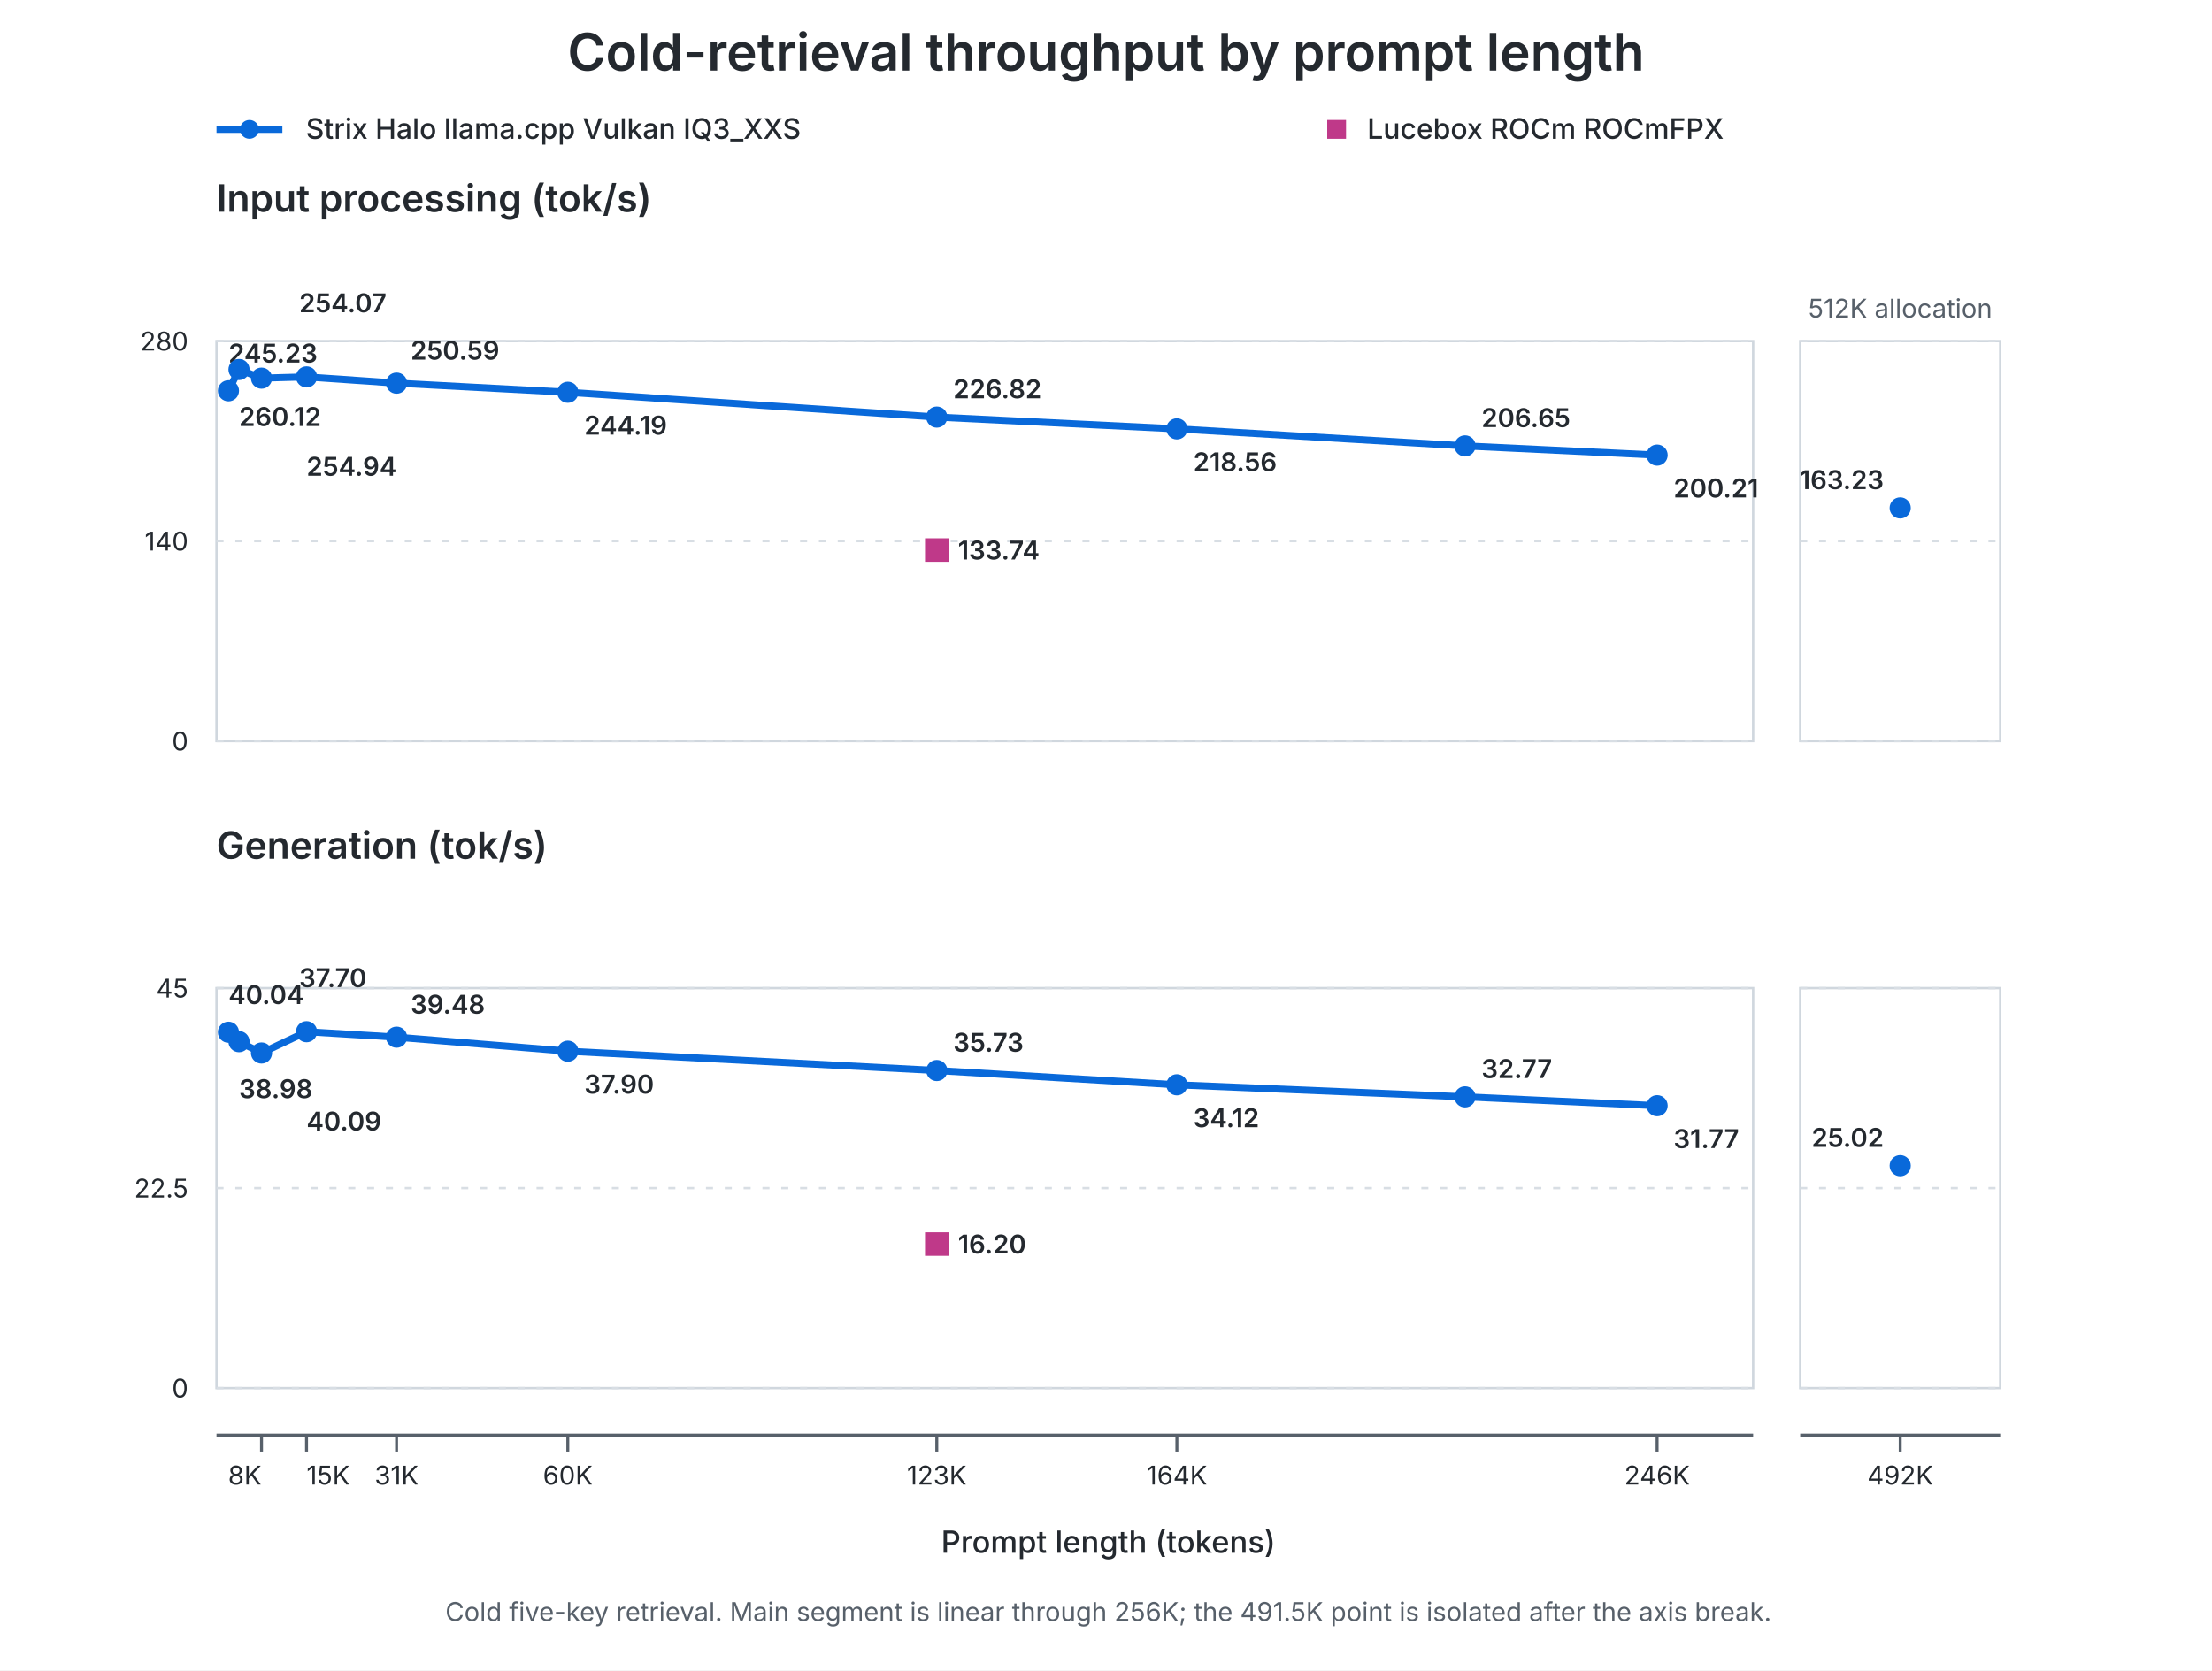
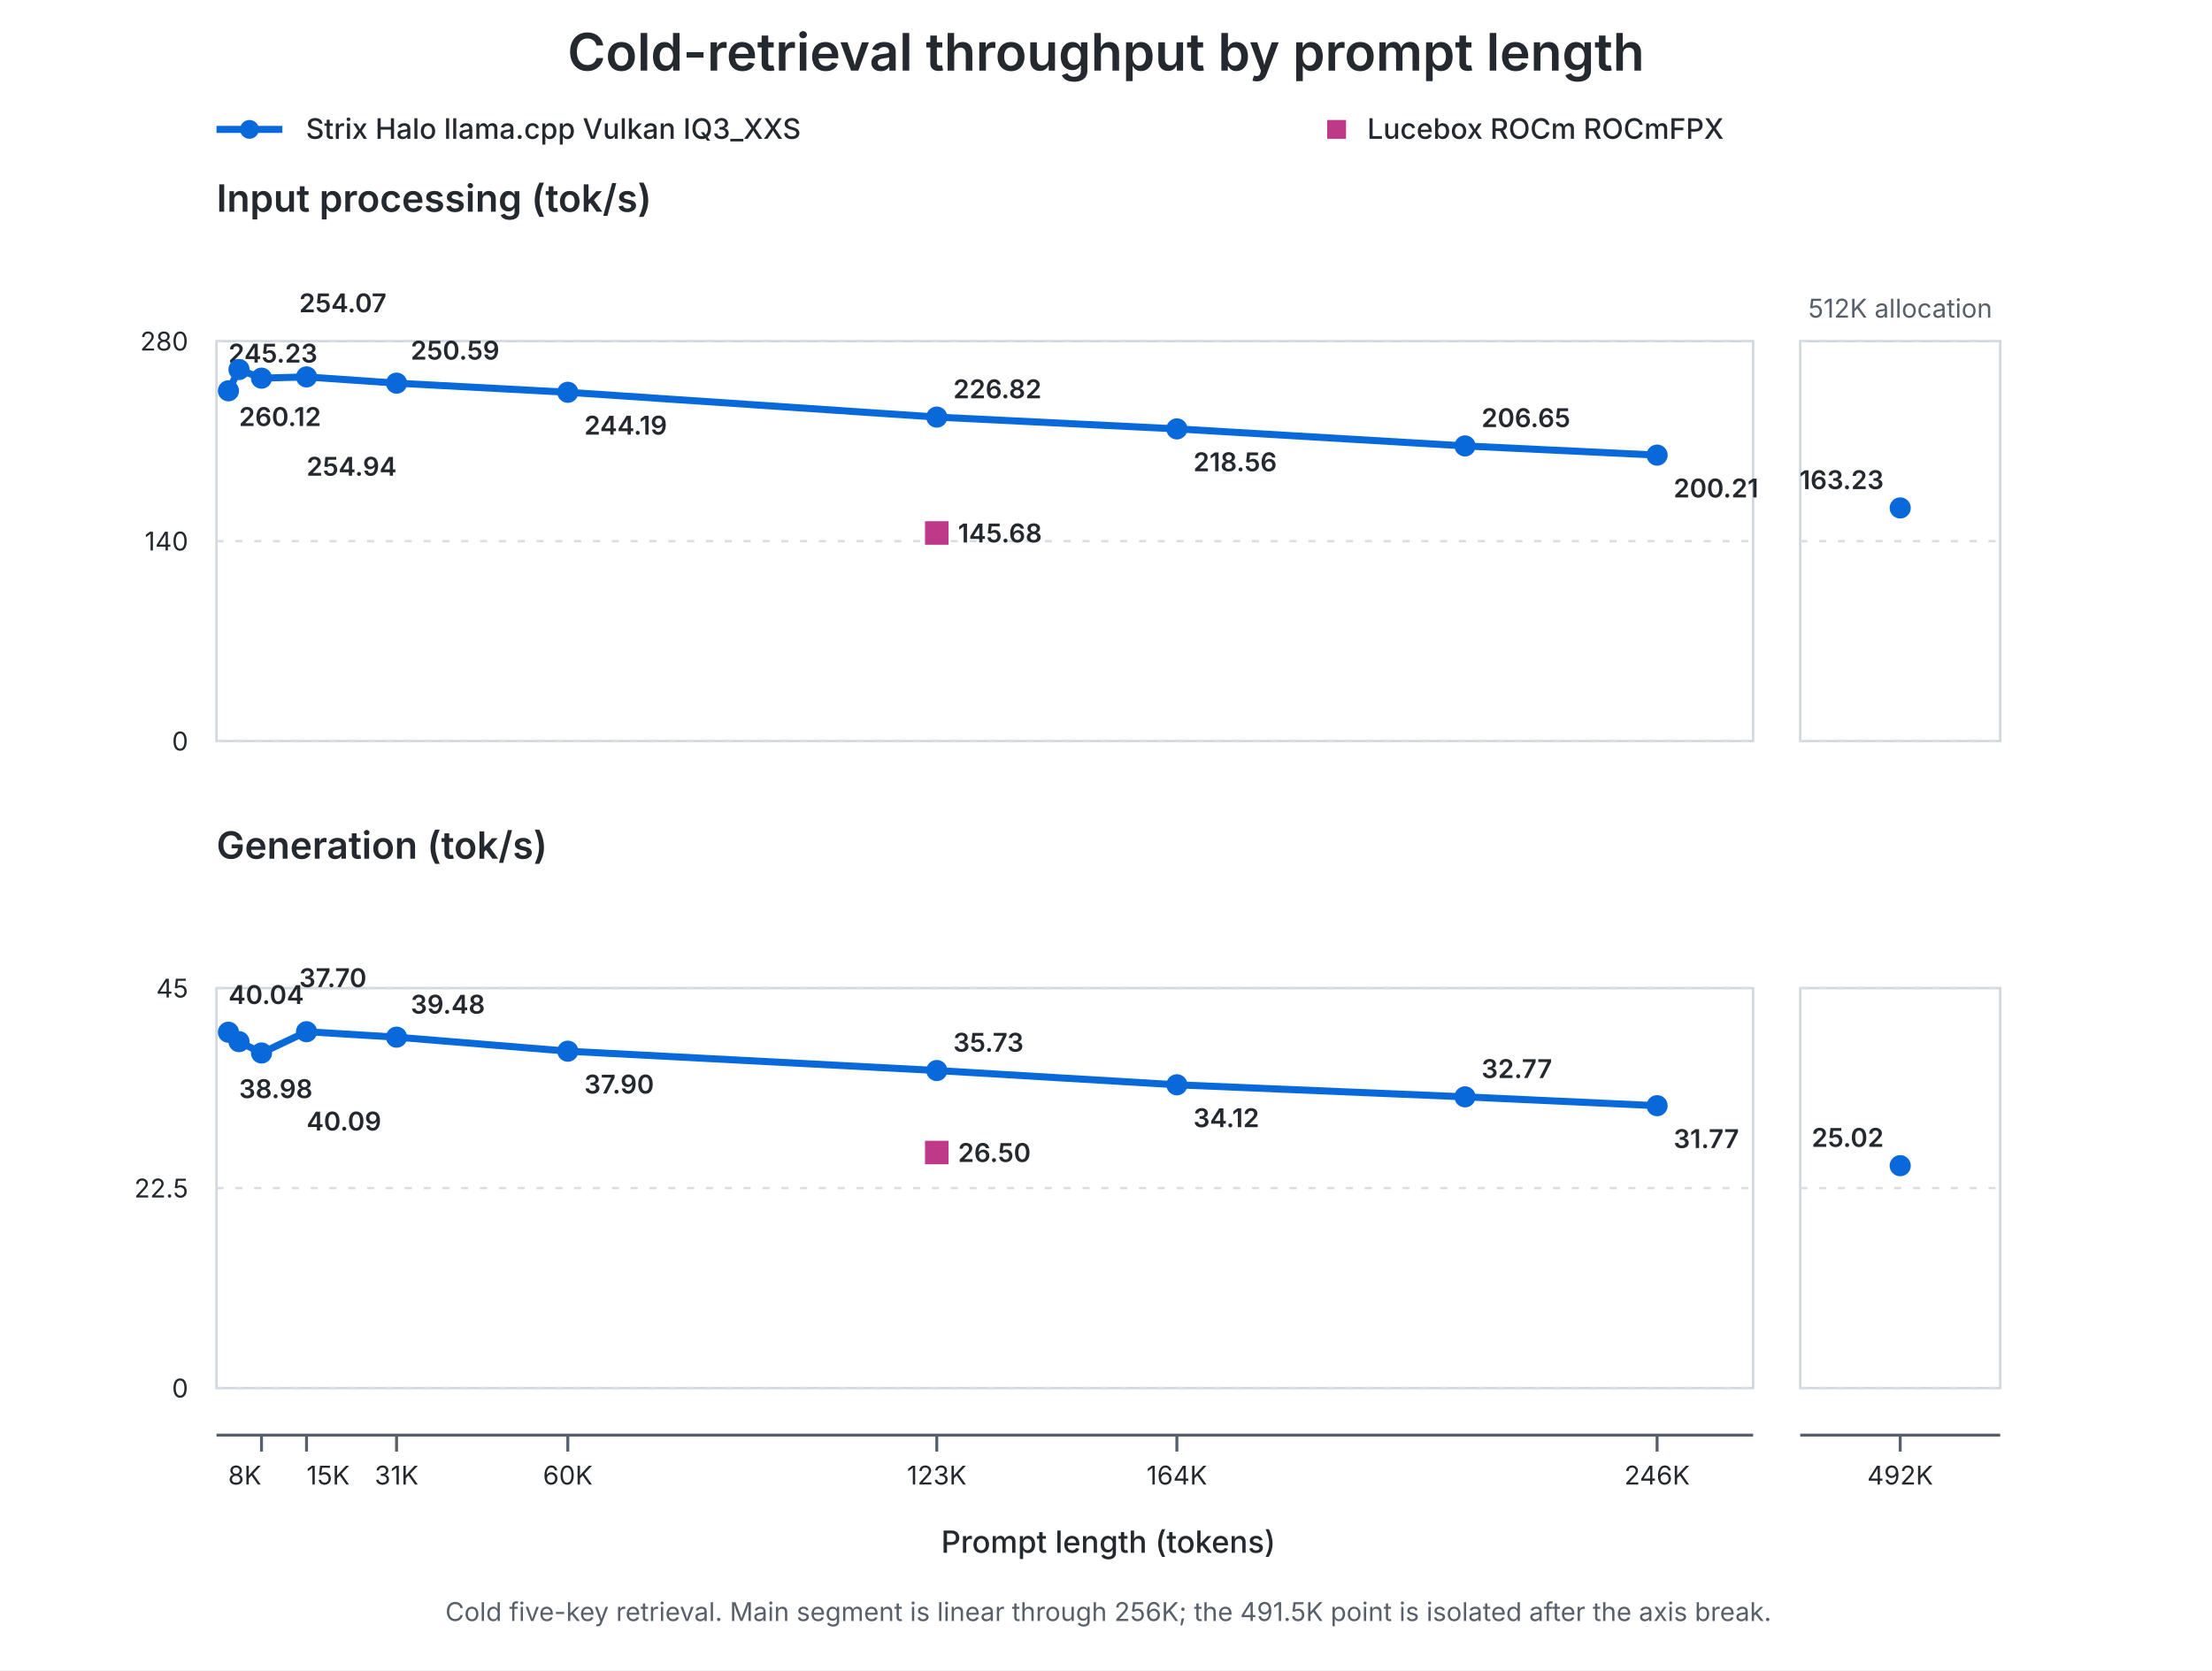
<svg xmlns="http://www.w3.org/2000/svg" viewBox="0 0 940 710" role="img" aria-labelledby="title description">
  <style>
    .background { fill: #ffffff; }
    .frame { fill: none; stroke: #d0d7de; stroke-width: 1; }
    .grid { stroke: #d8dee4; stroke-width: 1; stroke-dasharray: 3 5; }
    .axis { stroke: #57606a; stroke-width: 1.25; }
    .default-line { fill: none; stroke: #0969da; stroke-width: 3; }
    .default-mark { fill: #0969da; }
    .reference-mark { fill: #bf3989; }
    text { fill: #24292f; font-family: -apple-system, BlinkMacSystemFont, "Segoe UI", sans-serif; }
    .chart-title { font-size: 22px; font-weight: 600; }
    .legend { font-size: 12px; font-weight: 500; }
    .panel-title { font-size: 16px; font-weight: 600; }
    .tick { font-size: 11px; }
    .value { font-size: 11px; font-weight: 600; }
    .note { font-size: 11px; fill: #57606a; }
    .axis-title { font-size: 13px; font-weight: 500; }
    @media (prefers-color-scheme: dark) {
      .background { fill: #0d1117; } .frame, .grid { stroke: #30363d; }
      .axis { stroke: #8b949e; } .default-line { stroke: #58a6ff; }
      .default-mark { fill: #58a6ff; } .reference-mark { fill: #db61a2; }
      text { fill: #e6edf3; } .note { fill: #8b949e; }
    }
  </style>
  <rect class="background" width="940" height="710" />
  <text class="chart-title" x="470" y="30" text-anchor="middle">Cold-retrieval throughput by prompt length</text>
  <line class="default-line" x1="92" y1="55" x2="120" y2="55" />
  <circle class="default-mark" cx="106" cy="55" r="4" />
  <text class="legend" x="130" y="59">Strix Halo llama.cpp Vulkan IQ3_XXS</text>
  <rect class="reference-mark" x="564" y="51" width="8" height="8" />
  <text class="legend" x="581" y="59">Lucebox ROCm ROCmFPX</text>
  <text class="panel-title" x="92" y="90">Input processing (tok/s)</text>
  <rect class="frame" x="92" y="145" width="653" height="170" />
  <rect class="frame" x="765" y="145" width="85" height="170" />
  <text class="note" x="807.5" y="135" text-anchor="middle">512K allocation</text>
  <line class="grid" x1="92" y1="145.00" x2="745" y2="145.00" />
  <line class="grid" x1="765" y1="145.00" x2="850" y2="145.00" />
  <text class="tick" x="80" y="149.00" text-anchor="end">280</text>
  <line class="grid" x1="92" y1="230.00" x2="745" y2="230.00" />
  <line class="grid" x1="765" y1="230.00" x2="850" y2="230.00" />
  <text class="tick" x="80" y="234.00" text-anchor="end">140</text>
  <line class="grid" x1="92" y1="315.00" x2="745" y2="315.00" />
  <line class="grid" x1="765" y1="315.00" x2="850" y2="315.00" />
  <text class="tick" x="80" y="319.00" text-anchor="end">0</text>
  <path class="default-line" d="M97.08 166.11 L101.57 157.07 L111.13 160.74 L130.26 160.21 L168.52 162.86 L241.29 166.74 L398.09 177.29 L500.12 182.30 L622.56 189.54 L704.19 193.45" />
  <circle class="default-mark" cx="97.08" cy="166.11" r="4.5" />
  <text class="value" x="97.08" y="154.11" text-anchor="start">245.23</text>
  <circle class="default-mark" cx="101.57" cy="157.07" r="4.5" />
  <text class="value" x="101.57" y="181.07" text-anchor="start">260.12</text>
  <circle class="default-mark" cx="111.13" cy="160.74" r="4.5" />
  <text class="value" x="127.13" y="132.74" text-anchor="start">254.07</text>
  <circle class="default-mark" cx="130.26" cy="160.21" r="4.5" />
  <text class="value" x="130.26" y="202.21" text-anchor="start">254.94</text>
  <circle class="default-mark" cx="168.52" cy="162.86" r="4.5" />
  <text class="value" x="174.52" y="152.86" text-anchor="start">250.59</text>
  <circle class="default-mark" cx="241.29" cy="166.74" r="4.5" />
  <text class="value" x="248.29" y="184.74" text-anchor="start">244.19</text>
  <circle class="default-mark" cx="398.09" cy="177.29" r="4.5" />
  <text class="value" x="405.09" y="169.29" text-anchor="start">226.82</text>
  <circle class="default-mark" cx="500.12" cy="182.30" r="4.5" />
  <text class="value" x="507.12" y="200.30" text-anchor="start">218.56</text>
  <circle class="default-mark" cx="622.56" cy="189.54" r="4.5" />
  <text class="value" x="629.56" y="181.54" text-anchor="start">206.65</text>
  <circle class="default-mark" cx="704.19" cy="193.45" r="4.5" />
  <text class="value" x="711.19" y="211.45" text-anchor="start">200.21</text>
  <circle class="default-mark" cx="807.50" cy="215.90" r="4.5" />
  <text class="value" x="800.50" y="207.90" text-anchor="end">163.23</text>
-   <rect class="reference-mark" x="393.09" y="228.80" width="10" height="10" />
-   <text class="value" x="407.09" y="237.80" text-anchor="start">133.74</text>
+   <rect class="reference-mark" x="393.09" y="221.55" width="10" height="10" />
+   <text class="value" x="407.09" y="230.55" text-anchor="start">145.68</text>
  <text class="panel-title" x="92" y="365">Generation (tok/s)</text>
  <rect class="frame" x="92" y="420" width="653" height="170" />
  <rect class="frame" x="765" y="420" width="85" height="170" />
  <line class="grid" x1="92" y1="420.00" x2="745" y2="420.00" />
  <line class="grid" x1="765" y1="420.00" x2="850" y2="420.00" />
  <text class="tick" x="80" y="424.00" text-anchor="end">45</text>
  <line class="grid" x1="92" y1="505.00" x2="745" y2="505.00" />
  <line class="grid" x1="765" y1="505.00" x2="850" y2="505.00" />
  <text class="tick" x="80" y="509.00" text-anchor="end">22.5</text>
  <line class="grid" x1="92" y1="590.00" x2="745" y2="590.00" />
  <line class="grid" x1="765" y1="590.00" x2="850" y2="590.00" />
  <text class="tick" x="80" y="594.00" text-anchor="end">0</text>
  <path class="default-line" d="M97.08 438.75 L101.57 442.75 L111.13 447.58 L130.26 438.53 L168.52 440.85 L241.29 446.81 L398.09 455.03 L500.12 461.10 L622.56 466.22 L704.19 469.98" />
  <circle class="default-mark" cx="97.08" cy="438.75" r="4.5" />
  <text class="value" x="97.08" y="426.75" text-anchor="start">40.04</text>
  <circle class="default-mark" cx="101.57" cy="442.75" r="4.5" />
  <text class="value" x="101.57" y="466.75" text-anchor="start">38.98</text>
  <circle class="default-mark" cx="111.13" cy="447.58" r="4.5" />
  <text class="value" x="127.13" y="419.58" text-anchor="start">37.70</text>
  <circle class="default-mark" cx="130.26" cy="438.53" r="4.5" />
  <text class="value" x="130.26" y="480.53" text-anchor="start">40.09</text>
  <circle class="default-mark" cx="168.52" cy="440.85" r="4.5" />
  <text class="value" x="174.52" y="430.85" text-anchor="start">39.48</text>
  <circle class="default-mark" cx="241.29" cy="446.81" r="4.5" />
  <text class="value" x="248.29" y="464.81" text-anchor="start">37.90</text>
  <circle class="default-mark" cx="398.09" cy="455.03" r="4.5" />
  <text class="value" x="405.09" y="447.03" text-anchor="start">35.73</text>
  <circle class="default-mark" cx="500.12" cy="461.10" r="4.5" />
  <text class="value" x="507.12" y="479.10" text-anchor="start">34.12</text>
  <circle class="default-mark" cx="622.56" cy="466.22" r="4.5" />
  <text class="value" x="629.56" y="458.22" text-anchor="start">32.77</text>
  <circle class="default-mark" cx="704.19" cy="469.98" r="4.5" />
  <text class="value" x="711.19" y="487.98" text-anchor="start">31.77</text>
  <circle class="default-mark" cx="807.50" cy="495.48" r="4.5" />
  <text class="value" x="800.50" y="487.48" text-anchor="end">25.02</text>
-   <rect class="reference-mark" x="393.09" y="523.80" width="10" height="10" />
-   <text class="value" x="407.09" y="532.80" text-anchor="start">16.20</text>
+   <rect class="reference-mark" x="393.09" y="484.89" width="10" height="10" />
+   <text class="value" x="407.09" y="493.89" text-anchor="start">26.50</text>
  <line class="axis" x1="92" y1="610" x2="745" y2="610" />
  <line class="axis" x1="765" y1="610" x2="850" y2="610" />
  <line class="axis" x1="111.13" y1="610" x2="111.13" y2="617" />
  <text class="tick" x="111.13" y="631" text-anchor="end">8K</text>
  <line class="axis" x1="130.26" y1="610" x2="130.26" y2="617" />
  <text class="tick" x="130.26" y="631" text-anchor="start">15K</text>
  <line class="axis" x1="168.52" y1="610" x2="168.52" y2="617" />
  <text class="tick" x="168.52" y="631" text-anchor="middle">31K</text>
  <line class="axis" x1="241.29" y1="610" x2="241.29" y2="617" />
  <text class="tick" x="241.29" y="631" text-anchor="middle">60K</text>
  <line class="axis" x1="398.09" y1="610" x2="398.09" y2="617" />
  <text class="tick" x="398.09" y="631" text-anchor="middle">123K</text>
  <line class="axis" x1="500.12" y1="610" x2="500.12" y2="617" />
  <text class="tick" x="500.12" y="631" text-anchor="middle">164K</text>
  <line class="axis" x1="704.19" y1="610" x2="704.19" y2="617" />
  <text class="tick" x="704.19" y="631" text-anchor="middle">246K</text>
  <line class="axis" x1="807.5" y1="610" x2="807.5" y2="617" />
  <text class="tick" x="807.5" y="631" text-anchor="middle">492K</text>
  <text class="axis-title" x="471" y="660" text-anchor="middle">Prompt length (tokens)</text>
  <text class="note" x="471" y="689" text-anchor="middle">Cold five-key retrieval. Main segment is linear through 256K; the 491.5K point is isolated after the axis break.</text>
</svg>
